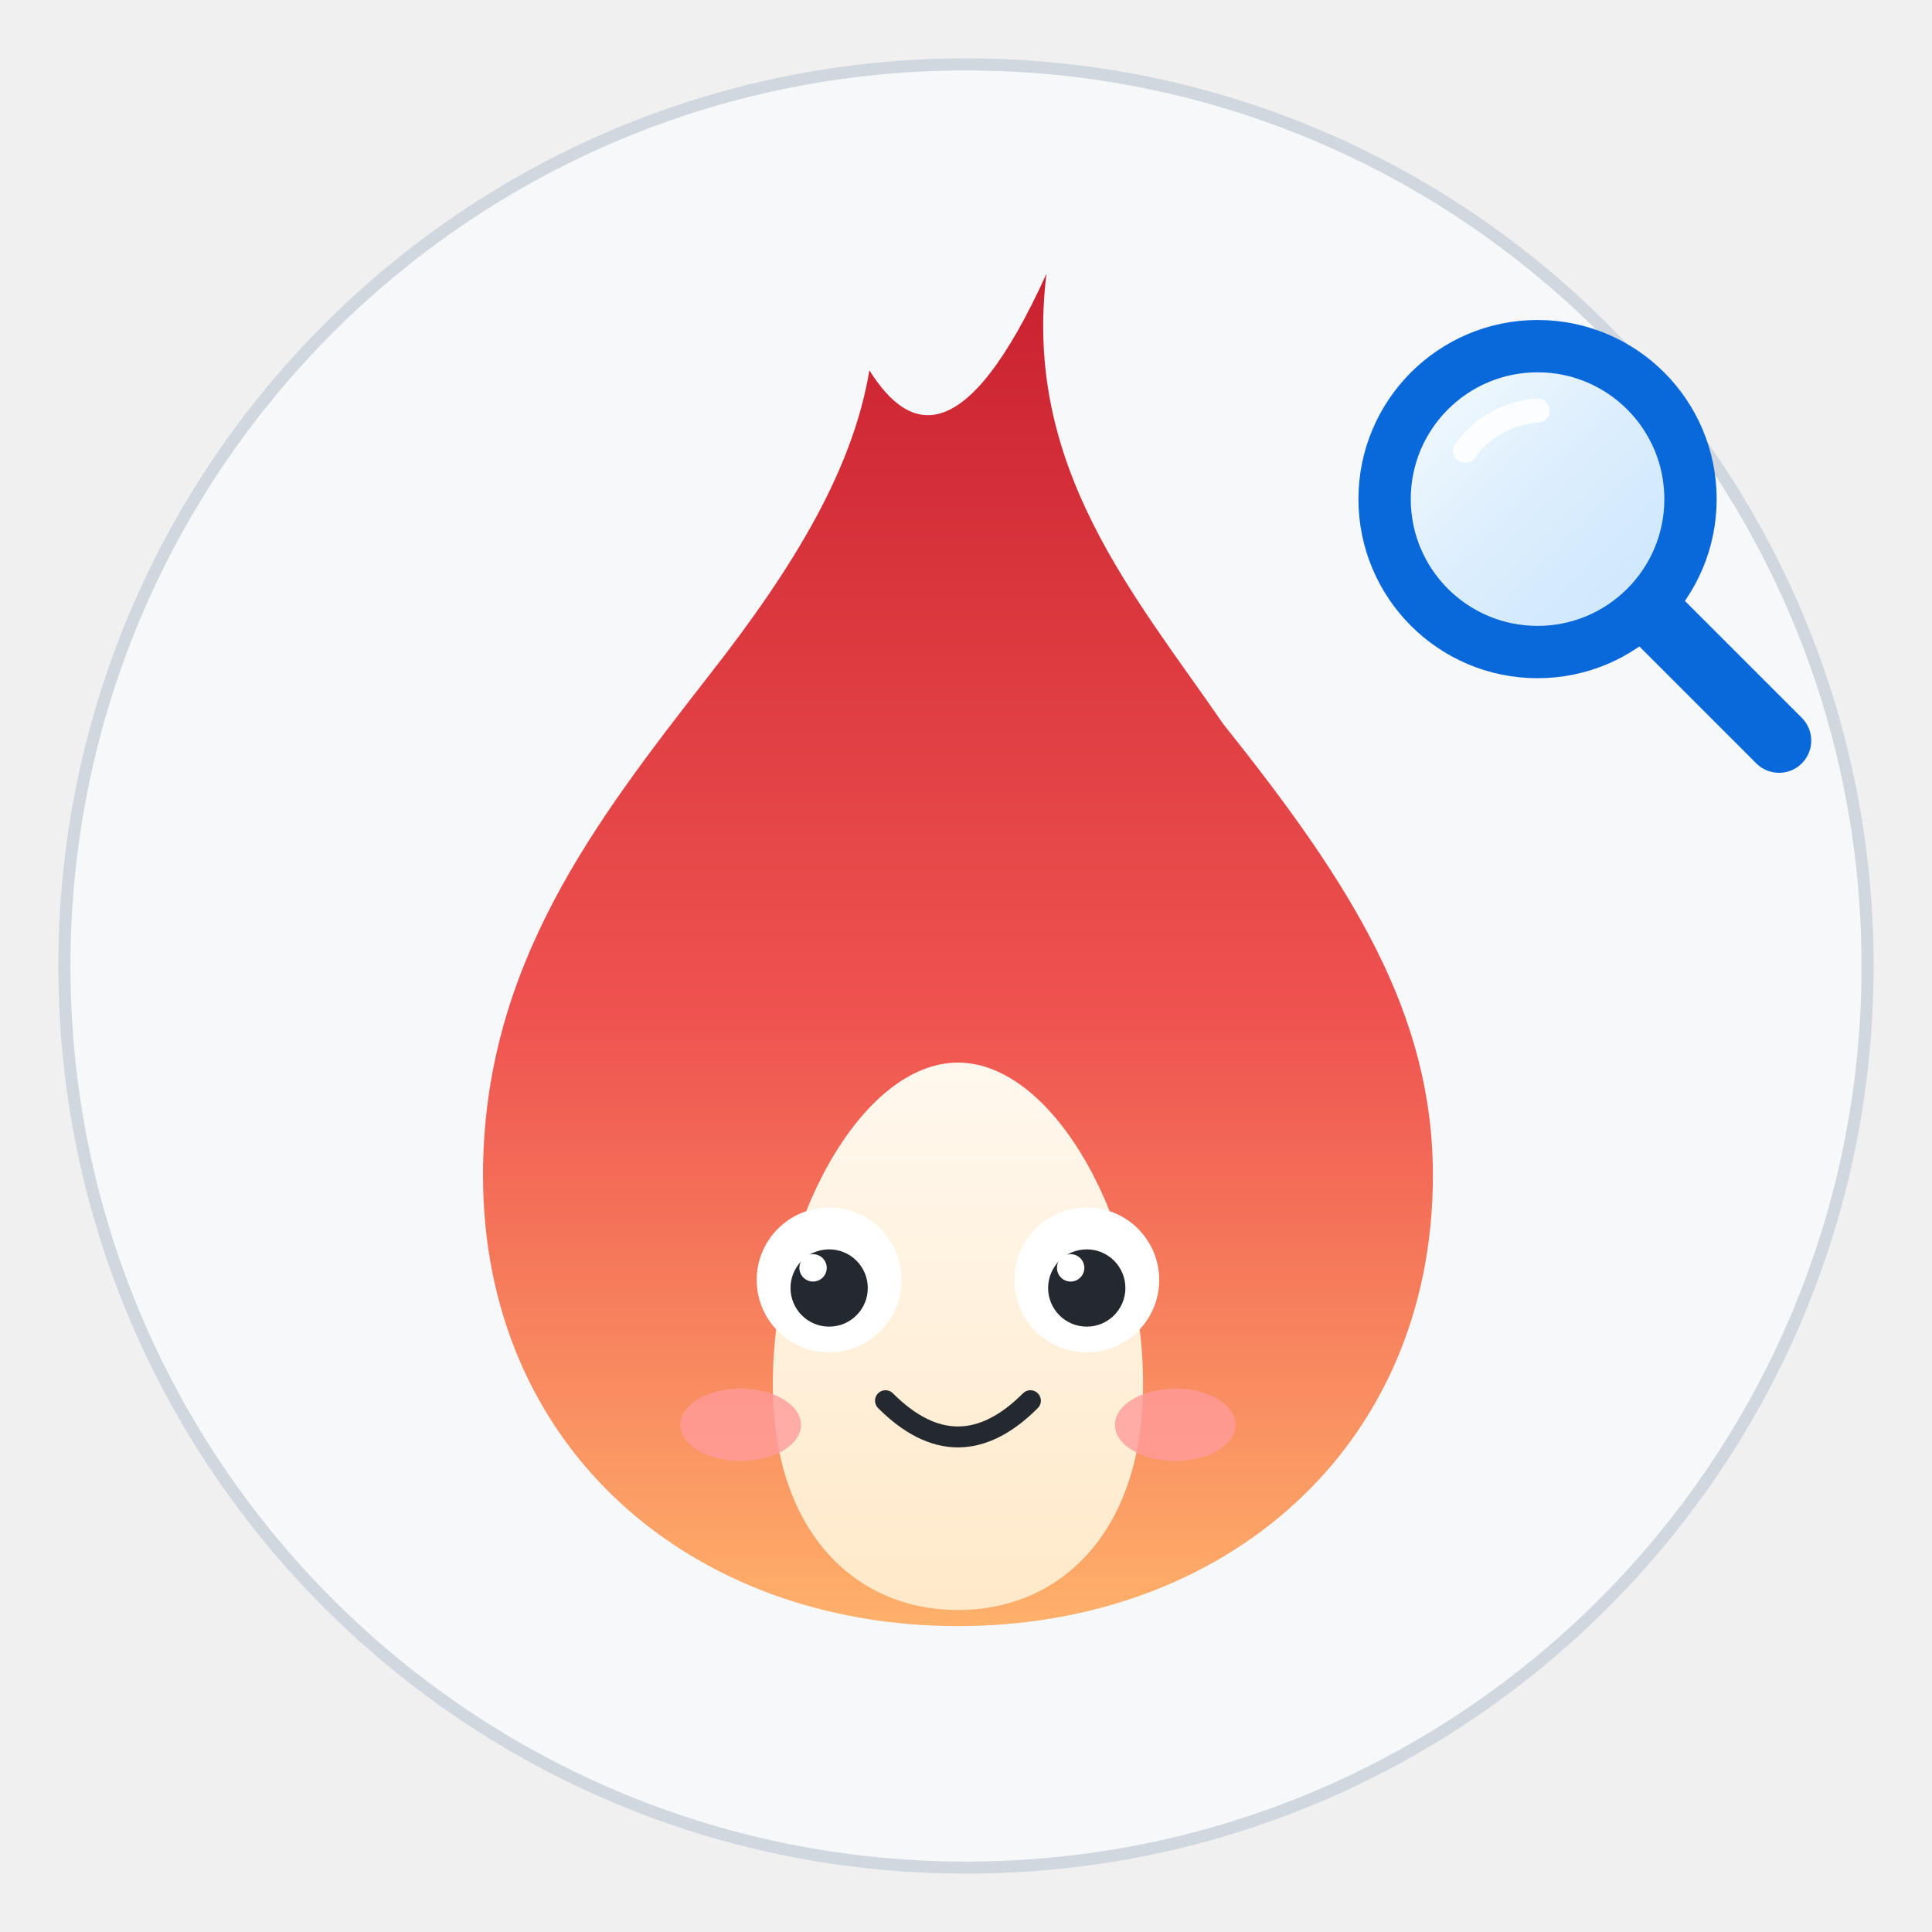
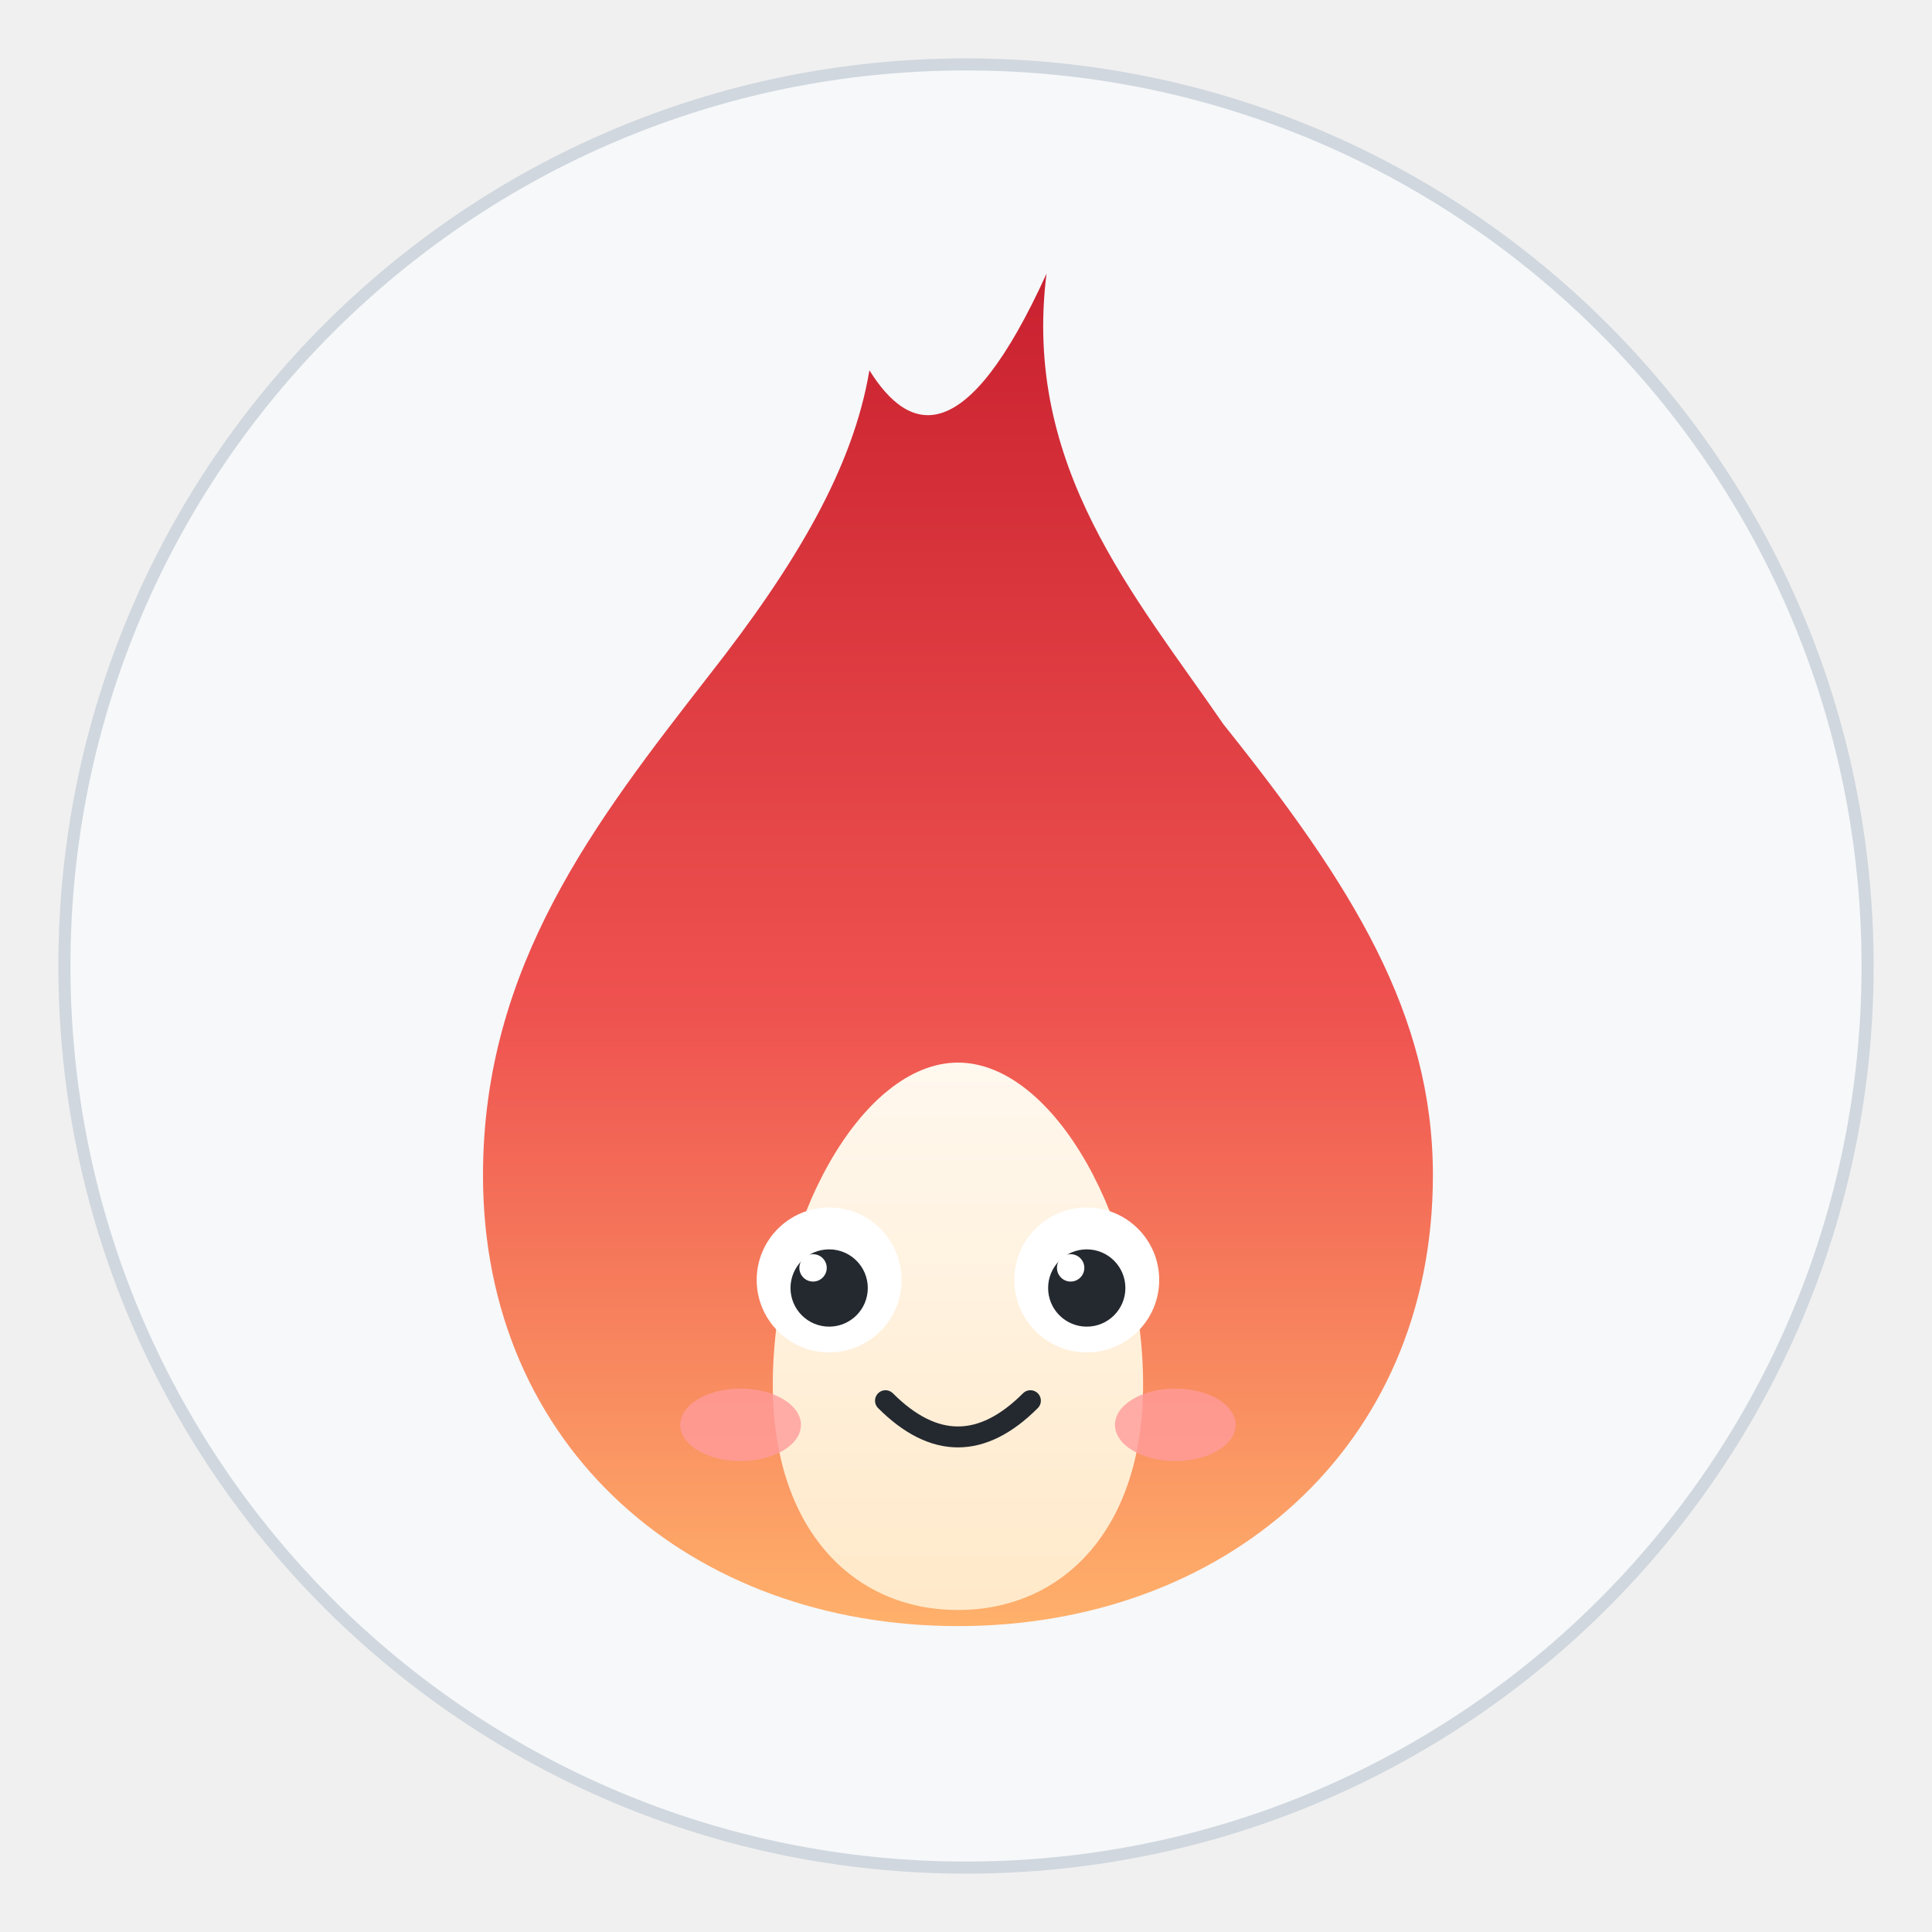
<svg xmlns="http://www.w3.org/2000/svg" viewBox="0 0 240 240" width="240" height="240" role="img">
  <defs>
    <linearGradient id="flame" x1="0" y1="1" x2="0" y2="0">
      <stop offset="0" stop-color="#ffb26b" />
      <stop offset="0.45" stop-color="#ef5350" />
      <stop offset="1" stop-color="#c9202f" />
    </linearGradient>
    <linearGradient id="core" x1="0" y1="1" x2="0" y2="0">
      <stop offset="0" stop-color="#ffe9c9" />
      <stop offset="1" stop-color="#fff8ee" />
-     </linearGradient>
-     <linearGradient id="lens" x1="0" y1="0" x2="1" y2="1">
-       <stop offset="0" stop-color="#ffffff" stop-opacity="0.75" />
-       <stop offset="1" stop-color="#96d0ff" stop-opacity="0.45" />
    </linearGradient>
  </defs>
  <circle cx="120" cy="120" r="112" fill="#f6f8fa" stroke="#d0d7de" stroke-width="1.5" />
  <path d="M130 34            C 127 58 141 74 152 90            C 168 110 178 126 178 146            C 178 180 152 202 119 202            C 86 202 60 180 60 146            C 60 120 74 102 88 84            C 99 70 106 58 108 46            C 113 54 120 56 130 34 Z" fill="url(#flame)" />
  <path d="M119 132            C 131 132 142 152 142 172            C 142 190 132 200 119 200            C 106 200 96 190 96 172            C 96 152 107 132 119 132 Z" fill="url(#core)" />
  <ellipse cx="92" cy="177" rx="7.5" ry="4.5" fill="#ff9b9b" opacity="0.8" />
  <ellipse cx="146" cy="177" rx="7.5" ry="4.5" fill="#ff9b9b" opacity="0.8" />
  <circle cx="103" cy="159" r="9" fill="#ffffff" />
  <circle cx="135" cy="159" r="9" fill="#ffffff" />
  <circle cx="103" cy="160" r="4.8" fill="#24292f" />
  <circle cx="135" cy="160" r="4.8" fill="#24292f" />
  <circle cx="101" cy="157.5" r="1.7" fill="#ffffff" />
  <circle cx="133" cy="157.5" r="1.7" fill="#ffffff" />
  <path d="M110 174 Q119 183 128 174" fill="none" stroke="#24292f" stroke-width="2.6" stroke-linecap="round" />
-   <line x1="205" y1="76" x2="221" y2="92" stroke="#0969da" stroke-width="8" stroke-linecap="round" />
-   <circle cx="191" cy="62" r="19" fill="url(#lens)" stroke="#0969da" stroke-width="6.5" />
-   <path d="M182 56 a 12 12 0 0 1 9 -5" fill="none" stroke="#ffffff" stroke-width="3" stroke-linecap="round" opacity="0.85" />
</svg>
